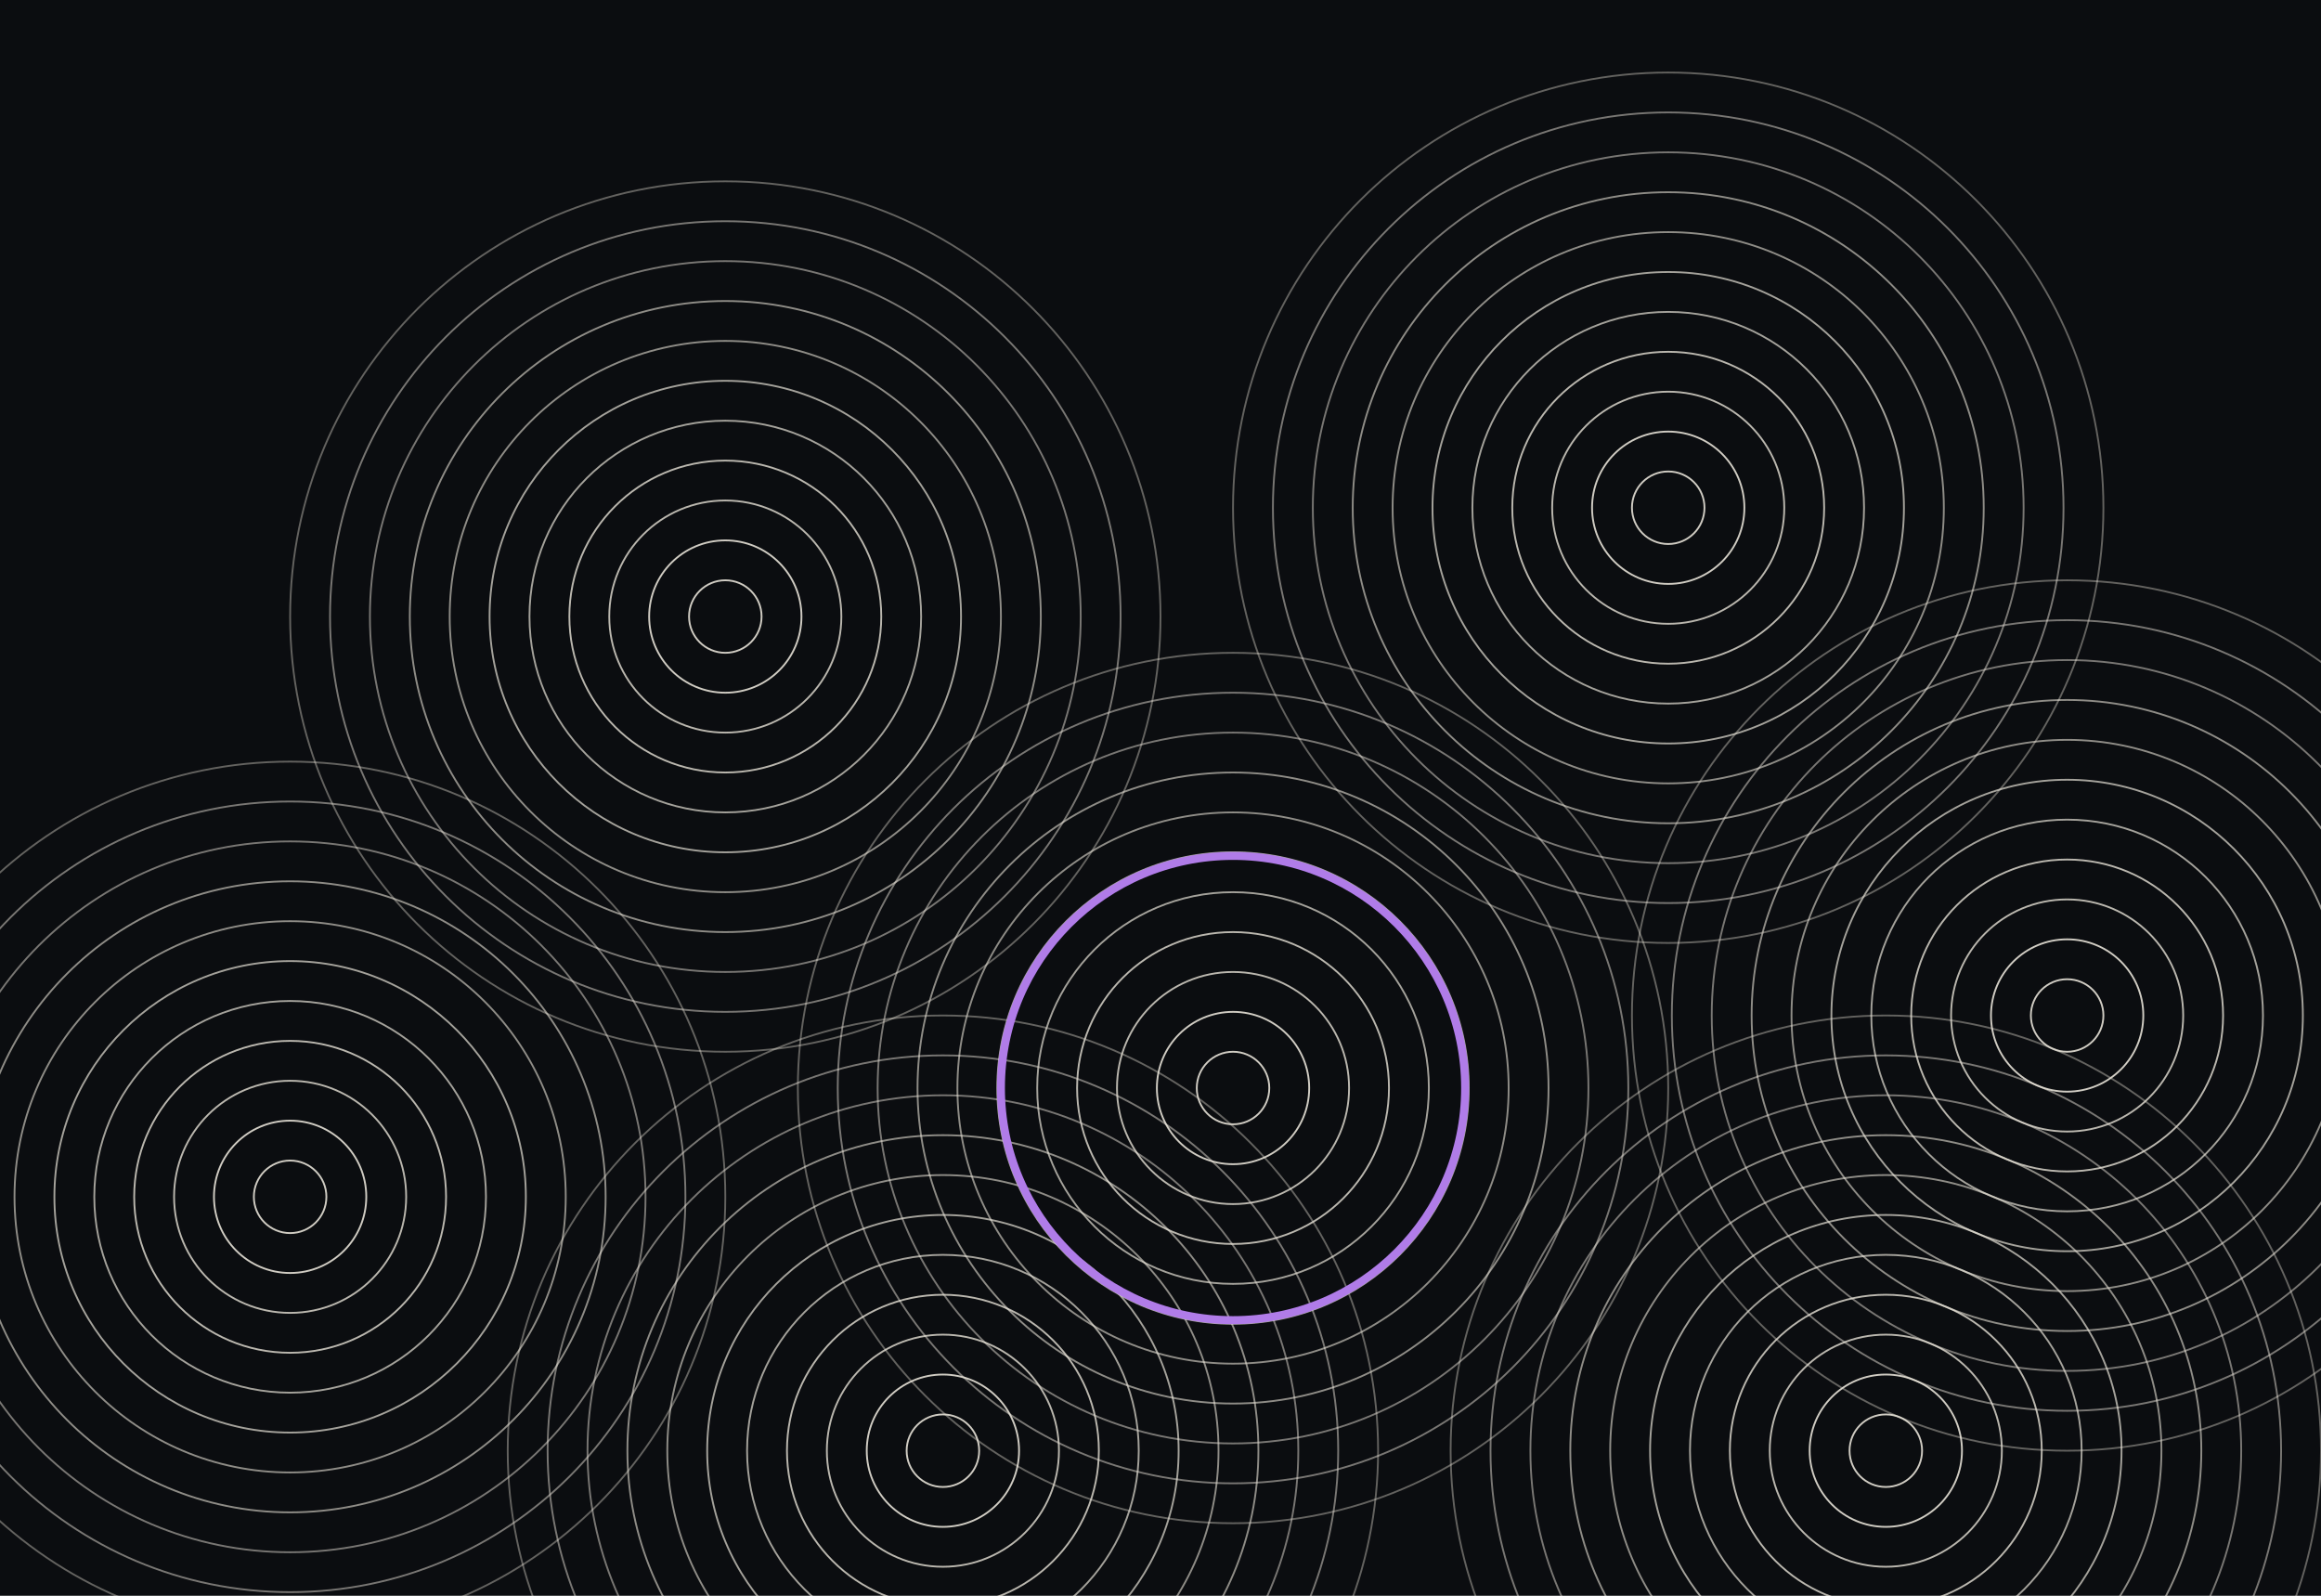
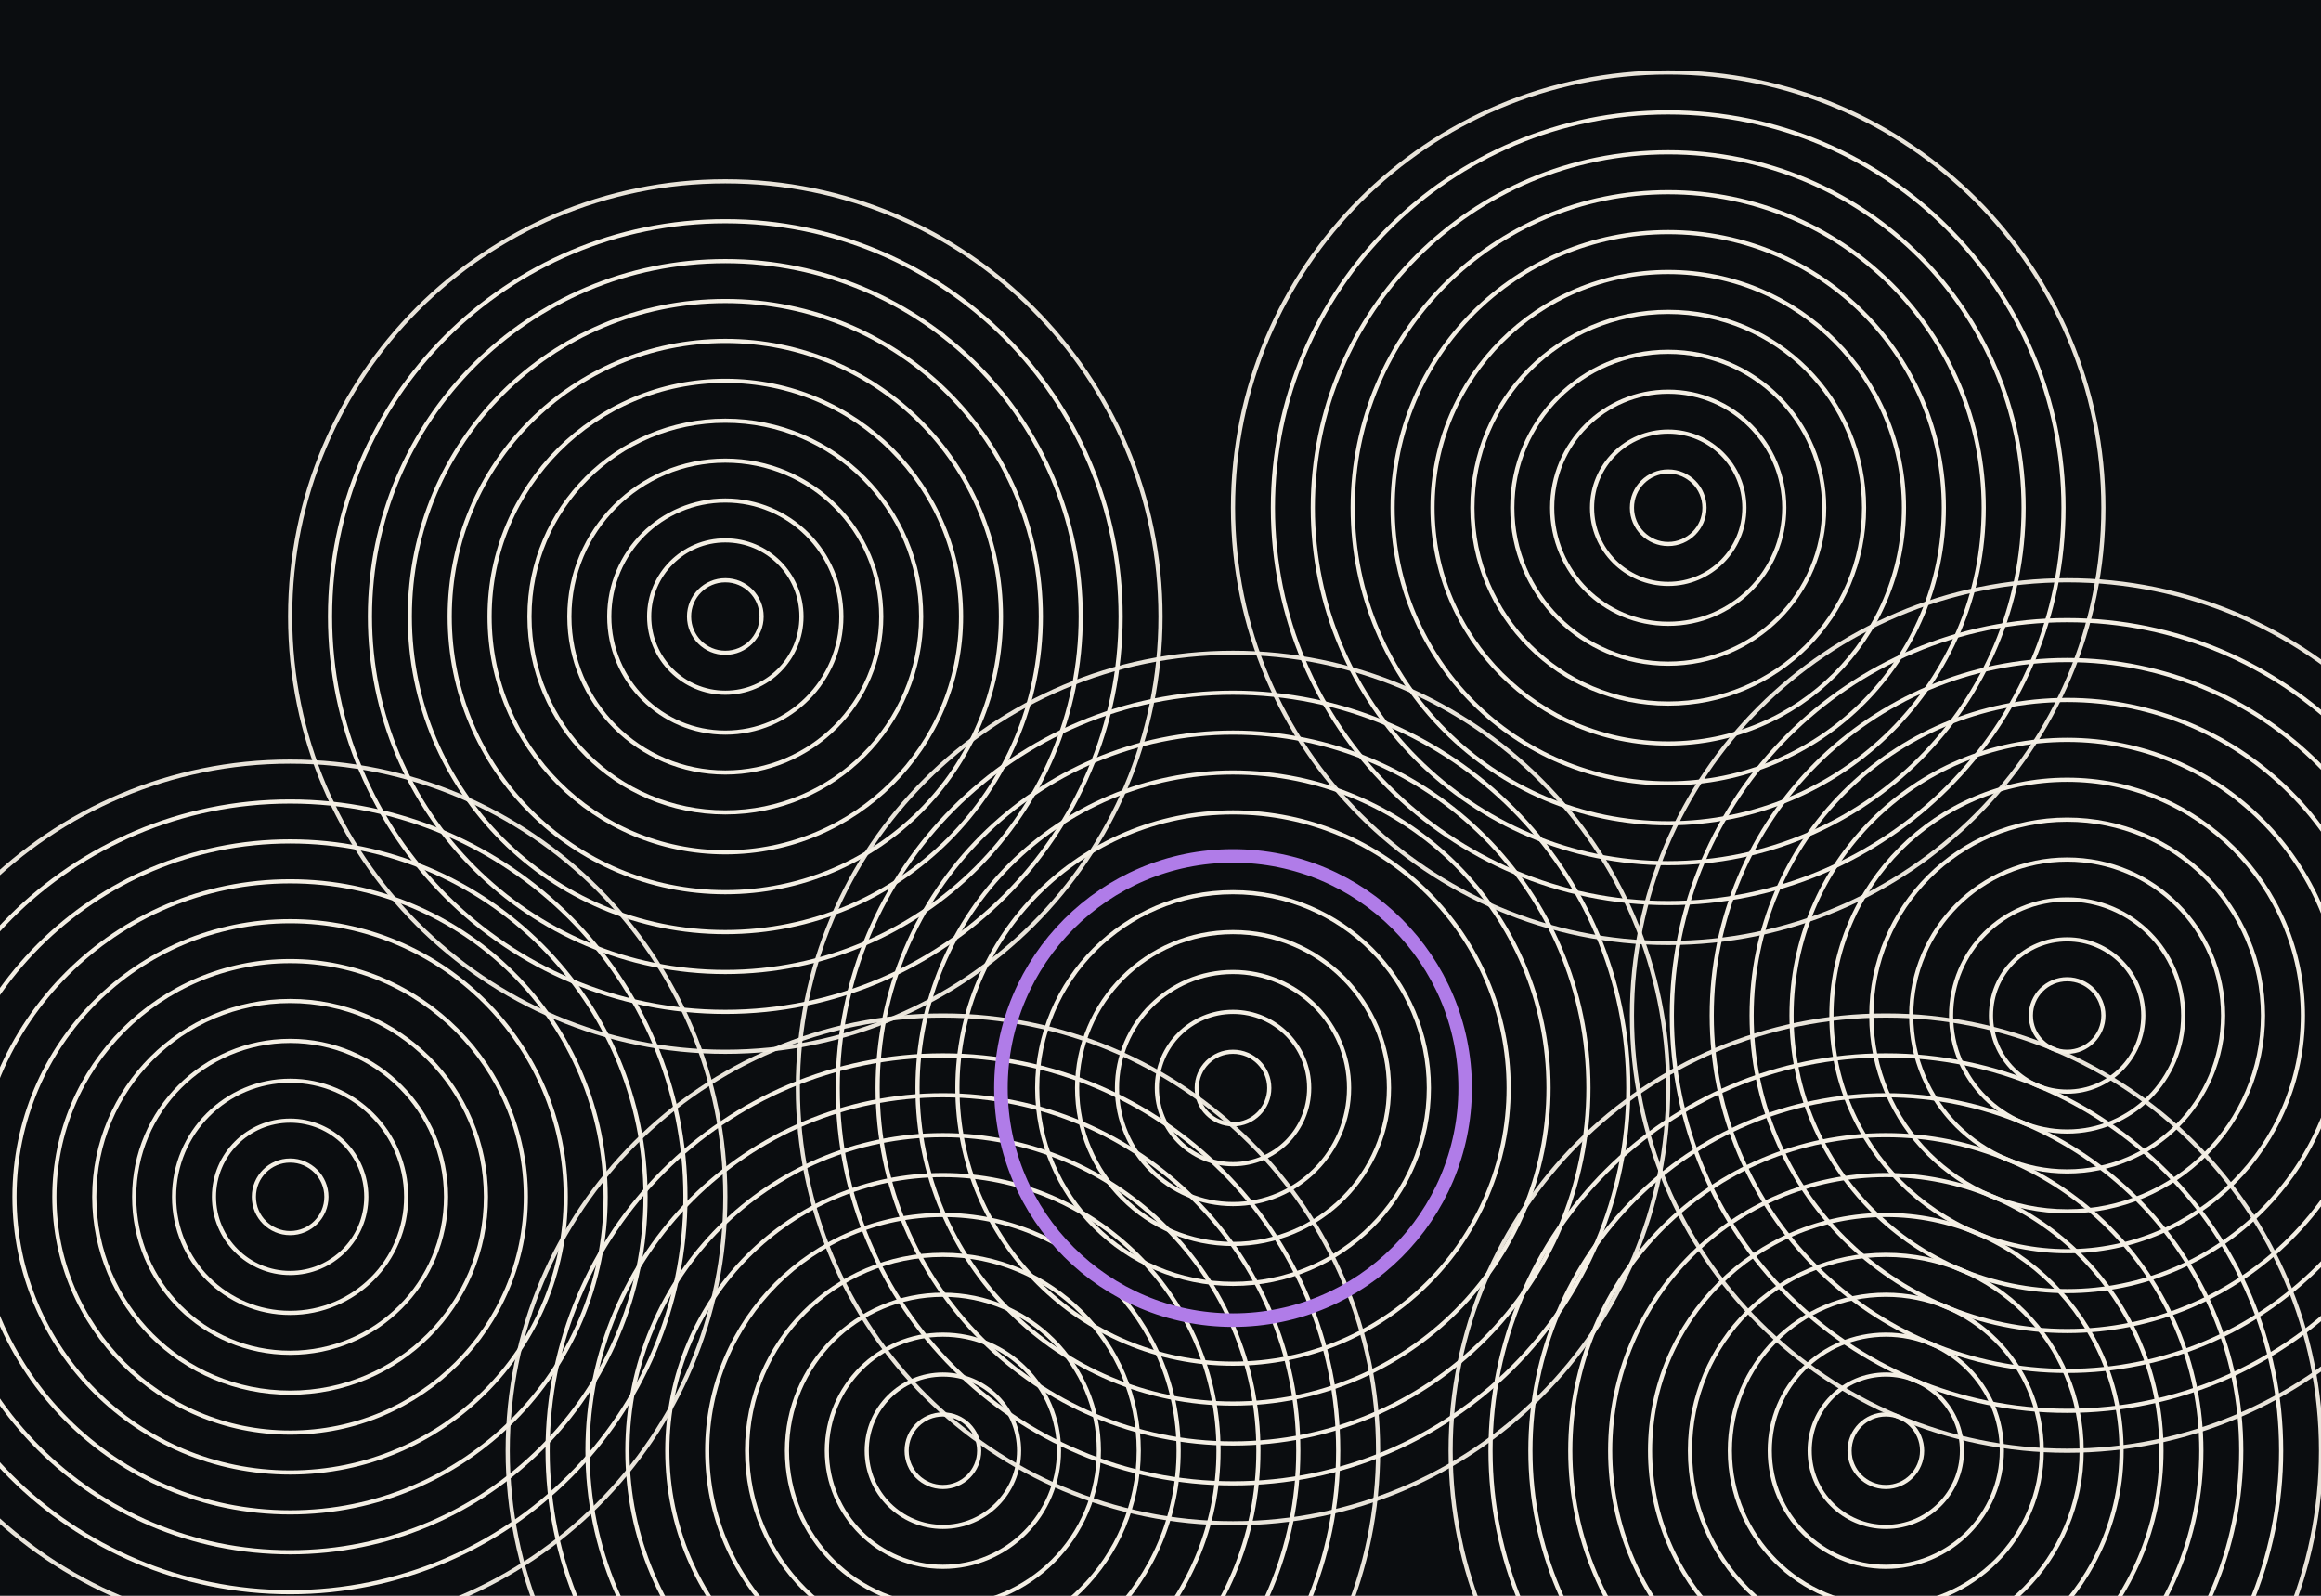
<svg xmlns="http://www.w3.org/2000/svg" width="640" height="440" viewBox="560 0 640 440">
  <rect x="560" y="0" width="640" height="440" fill="#0B0D10" />
  <style>.m3-acc{stroke:#B07CE8} .m3-bg{fill:#0B0D10;stroke:none}</style>
-   <g fill="none" stroke="#E6E1D6" stroke-linecap="round" stroke-linejoin="round">
-     <circle cx="640" cy="330" r="10" stroke-width="0.5" stroke-opacity=".9" />
-     <circle cx="640" cy="330" r="21" stroke-width="0.5" stroke-opacity=".9" />
-     <circle cx="640" cy="330" r="32" stroke-width="0.5" stroke-opacity=".8" />
-     <circle cx="640" cy="330" r="43" stroke-width="0.5" stroke-opacity=".8" />
-     <circle cx="640" cy="330" r="54" stroke-width="0.5" stroke-opacity=".7" />
-     <circle cx="640" cy="330" r="65" stroke-width="0.5" stroke-opacity=".7" />
-     <circle cx="640" cy="330" r="76" stroke-width="0.5" stroke-opacity=".6" />
-     <circle cx="640" cy="330" r="87" stroke-width="0.5" stroke-opacity=".6" />
-     <circle cx="640" cy="330" r="98" stroke-width="0.5" stroke-opacity=".5" />
-     <circle cx="640" cy="330" r="109" stroke-width="0.5" stroke-opacity=".5" />
-     <circle cx="640" cy="330" r="120" stroke-width="0.5" stroke-opacity=".4" />
-     <circle cx="760" cy="170" r="10" stroke-width="0.5" stroke-opacity=".9" />
-     <circle cx="760" cy="170" r="21" stroke-width="0.5" stroke-opacity=".9" />
-     <circle cx="760" cy="170" r="32" stroke-width="0.5" stroke-opacity=".8" />
-     <circle cx="760" cy="170" r="43" stroke-width="0.5" stroke-opacity=".8" />
-     <circle cx="760" cy="170" r="54" stroke-width="0.5" stroke-opacity=".7" />
-     <circle cx="760" cy="170" r="65" stroke-width="0.5" stroke-opacity=".7" />
-     <circle cx="760" cy="170" r="76" stroke-width="0.5" stroke-opacity=".6" />
-     <circle cx="760" cy="170" r="87" stroke-width="0.5" stroke-opacity=".6" />
-     <circle cx="760" cy="170" r="98" stroke-width="0.5" stroke-opacity=".5" />
-     <circle cx="760" cy="170" r="109" stroke-width="0.5" stroke-opacity=".5" />
-     <circle cx="760" cy="170" r="120" stroke-width="0.5" stroke-opacity=".4" />
-     <circle cx="900" cy="300" r="10" stroke-width="0.5" stroke-opacity=".9" />
-     <circle cx="900" cy="300" r="21" stroke-width="0.5" stroke-opacity=".9" />
-     <circle cx="900" cy="300" r="32" stroke-width="0.5" stroke-opacity=".8" />
-     <circle cx="900" cy="300" r="43" stroke-width="0.5" stroke-opacity=".8" />
-     <circle cx="900" cy="300" r="54" stroke-width="0.5" stroke-opacity=".7" />
-     <circle cx="900" cy="300" r="65" stroke-width="0.5" stroke-opacity=".7" />
-     <circle cx="900" cy="300" r="76" stroke-width="0.5" stroke-opacity=".6" />
-     <circle cx="900" cy="300" r="87" stroke-width="0.5" stroke-opacity=".6" />
-     <circle cx="900" cy="300" r="98" stroke-width="0.5" stroke-opacity=".5" />
-     <circle cx="900" cy="300" r="109" stroke-width="0.5" stroke-opacity=".5" />
-     <circle cx="900" cy="300" r="120" stroke-width="0.5" stroke-opacity=".4" />
-     <circle cx="1020" cy="140" r="10" stroke-width="0.5" stroke-opacity=".9" />
-     <circle cx="1020" cy="140" r="21" stroke-width="0.5" stroke-opacity=".9" />
-     <circle cx="1020" cy="140" r="32" stroke-width="0.5" stroke-opacity=".8" />
-     <circle cx="1020" cy="140" r="43" stroke-width="0.5" stroke-opacity=".8" />
-     <circle cx="1020" cy="140" r="54" stroke-width="0.5" stroke-opacity=".7" />
-     <circle cx="1020" cy="140" r="65" stroke-width="0.5" stroke-opacity=".7" />
-     <circle cx="1020" cy="140" r="76" stroke-width="0.5" stroke-opacity=".6" />
-     <circle cx="1020" cy="140" r="87" stroke-width="0.5" stroke-opacity=".6" />
-     <circle cx="1020" cy="140" r="98" stroke-width="0.5" stroke-opacity=".5" />
-     <circle cx="1020" cy="140" r="109" stroke-width="0.5" stroke-opacity=".5" />
-     <circle cx="1020" cy="140" r="120" stroke-width="0.5" stroke-opacity=".4" />
-     <circle cx="1130" cy="280" r="10" stroke-width="0.5" stroke-opacity=".9" />
-     <circle cx="1130" cy="280" r="21" stroke-width="0.5" stroke-opacity=".9" />
-     <circle cx="1130" cy="280" r="32" stroke-width="0.5" stroke-opacity=".8" />
-     <circle cx="1130" cy="280" r="43" stroke-width="0.5" stroke-opacity=".8" />
-     <circle cx="1130" cy="280" r="54" stroke-width="0.5" stroke-opacity=".7" />
-     <circle cx="1130" cy="280" r="65" stroke-width="0.5" stroke-opacity=".7" />
-     <circle cx="1130" cy="280" r="76" stroke-width="0.5" stroke-opacity=".6" />
-     <circle cx="1130" cy="280" r="87" stroke-width="0.5" stroke-opacity=".6" />
-     <circle cx="1130" cy="280" r="98" stroke-width="0.5" stroke-opacity=".5" />
-     <circle cx="1130" cy="280" r="109" stroke-width="0.5" stroke-opacity=".5" />
-     <circle cx="1130" cy="280" r="120" stroke-width="0.5" stroke-opacity=".4" />
-     <circle cx="820" cy="400" r="10" stroke-width="0.5" stroke-opacity=".9" />
-     <circle cx="820" cy="400" r="21" stroke-width="0.5" stroke-opacity=".9" />
-     <circle cx="820" cy="400" r="32" stroke-width="0.5" stroke-opacity=".8" />
-     <circle cx="820" cy="400" r="43" stroke-width="0.5" stroke-opacity=".8" />
-     <circle cx="820" cy="400" r="54" stroke-width="0.5" stroke-opacity=".7" />
-     <circle cx="820" cy="400" r="65" stroke-width="0.5" stroke-opacity=".7" />
-     <circle cx="820" cy="400" r="76" stroke-width="0.5" stroke-opacity=".6" />
-     <circle cx="820" cy="400" r="87" stroke-width="0.5" stroke-opacity=".6" />
-     <circle cx="820" cy="400" r="98" stroke-width="0.5" stroke-opacity=".5" />
-     <circle cx="820" cy="400" r="109" stroke-width="0.5" stroke-opacity=".5" />
-     <circle cx="820" cy="400" r="120" stroke-width="0.5" stroke-opacity=".4" />
-     <circle cx="1080" cy="400" r="10" stroke-width="0.5" stroke-opacity=".9" />
-     <circle cx="1080" cy="400" r="21" stroke-width="0.5" stroke-opacity=".9" />
-     <circle cx="1080" cy="400" r="32" stroke-width="0.5" stroke-opacity=".8" />
-     <circle cx="1080" cy="400" r="43" stroke-width="0.5" stroke-opacity=".8" />
-     <circle cx="1080" cy="400" r="54" stroke-width="0.5" stroke-opacity=".7" />
-     <circle cx="1080" cy="400" r="65" stroke-width="0.5" stroke-opacity=".7" />
-     <circle cx="1080" cy="400" r="76" stroke-width="0.5" stroke-opacity=".6" />
-     <circle cx="1080" cy="400" r="87" stroke-width="0.5" stroke-opacity=".6" />
-     <circle cx="1080" cy="400" r="98" stroke-width="0.5" stroke-opacity=".5" />
-     <circle cx="1080" cy="400" r="109" stroke-width="0.5" stroke-opacity=".5" />
-     <circle cx="1080" cy="400" r="120" stroke-width="0.5" stroke-opacity=".4" />
-     <circle cx="640" cy="330" r="5" class="m3-bg" stroke-width="1.4" />
-     <circle cx="760" cy="170" r="5" class="m3-bg" stroke-width="1.4" />
-     <circle cx="900" cy="300" r="5" class="m3-bg" stroke-width="1.4" />
-     <circle cx="1020" cy="140" r="5" class="m3-bg" stroke-width="1.4" />
-     <circle cx="1130" cy="280" r="5" class="m3-bg" stroke-width="1.4" />
-     <circle cx="820" cy="400" r="5" class="m3-bg" stroke-width="1.4" />
-     <circle cx="1080" cy="400" r="5" class="m3-bg" stroke-width="1.4" />
-     <circle cx="900" cy="300" r="64" class="m3-acc" stroke-width="2.2" />
+   <g fill="none" stroke="#F4EFE4" stroke-linecap="round" stroke-linejoin="round">
+     <circle cx="640" cy="330" r="10" stroke-width="1.15" stroke-opacity="1.00" />
+     <circle cx="640" cy="330" r="21" stroke-width="1.15" stroke-opacity="1.00" />
+     <circle cx="640" cy="330" r="32" stroke-width="1.15" stroke-opacity="1.00" />
+     <circle cx="640" cy="330" r="43" stroke-width="1.15" stroke-opacity="1.00" />
+     <circle cx="640" cy="330" r="54" stroke-width="1.15" stroke-opacity="1.00" />
+     <circle cx="640" cy="330" r="65" stroke-width="1.15" stroke-opacity="1.00" />
+     <circle cx="640" cy="330" r="76" stroke-width="1.15" stroke-opacity="1.00" />
+     <circle cx="640" cy="330" r="87" stroke-width="1.15" stroke-opacity="1.00" />
+     <circle cx="640" cy="330" r="98" stroke-width="1.15" stroke-opacity="1.00" />
+     <circle cx="640" cy="330" r="109" stroke-width="1.15" stroke-opacity="1.00" />
+     <circle cx="640" cy="330" r="120" stroke-width="1.15" stroke-opacity="0.95" />
+     <circle cx="760" cy="170" r="10" stroke-width="1.15" stroke-opacity="1.00" />
+     <circle cx="760" cy="170" r="21" stroke-width="1.15" stroke-opacity="1.00" />
+     <circle cx="760" cy="170" r="32" stroke-width="1.15" stroke-opacity="1.00" />
+     <circle cx="760" cy="170" r="43" stroke-width="1.15" stroke-opacity="1.00" />
+     <circle cx="760" cy="170" r="54" stroke-width="1.15" stroke-opacity="1.00" />
+     <circle cx="760" cy="170" r="65" stroke-width="1.15" stroke-opacity="1.00" />
+     <circle cx="760" cy="170" r="76" stroke-width="1.15" stroke-opacity="1.00" />
+     <circle cx="760" cy="170" r="87" stroke-width="1.15" stroke-opacity="1.00" />
+     <circle cx="760" cy="170" r="98" stroke-width="1.15" stroke-opacity="1.00" />
+     <circle cx="760" cy="170" r="109" stroke-width="1.15" stroke-opacity="1.00" />
+     <circle cx="760" cy="170" r="120" stroke-width="1.15" stroke-opacity="0.95" />
+     <circle cx="900" cy="300" r="10" stroke-width="1.15" stroke-opacity="1.00" />
+     <circle cx="900" cy="300" r="21" stroke-width="1.15" stroke-opacity="1.00" />
+     <circle cx="900" cy="300" r="32" stroke-width="1.15" stroke-opacity="1.00" />
+     <circle cx="900" cy="300" r="43" stroke-width="1.15" stroke-opacity="1.00" />
+     <circle cx="900" cy="300" r="54" stroke-width="1.15" stroke-opacity="1.00" />
+     <circle cx="900" cy="300" r="65" stroke-width="1.15" stroke-opacity="1.00" />
+     <circle cx="900" cy="300" r="76" stroke-width="1.15" stroke-opacity="1.00" />
+     <circle cx="900" cy="300" r="87" stroke-width="1.15" stroke-opacity="1.00" />
+     <circle cx="900" cy="300" r="98" stroke-width="1.15" stroke-opacity="1.00" />
+     <circle cx="900" cy="300" r="109" stroke-width="1.15" stroke-opacity="1.00" />
+     <circle cx="900" cy="300" r="120" stroke-width="1.15" stroke-opacity="0.95" />
+     <circle cx="1020" cy="140" r="10" stroke-width="1.15" stroke-opacity="1.00" />
+     <circle cx="1020" cy="140" r="21" stroke-width="1.15" stroke-opacity="1.00" />
+     <circle cx="1020" cy="140" r="32" stroke-width="1.15" stroke-opacity="1.00" />
+     <circle cx="1020" cy="140" r="43" stroke-width="1.15" stroke-opacity="1.00" />
+     <circle cx="1020" cy="140" r="54" stroke-width="1.15" stroke-opacity="1.00" />
+     <circle cx="1020" cy="140" r="65" stroke-width="1.15" stroke-opacity="1.00" />
+     <circle cx="1020" cy="140" r="76" stroke-width="1.15" stroke-opacity="1.00" />
+     <circle cx="1020" cy="140" r="87" stroke-width="1.15" stroke-opacity="1.00" />
+     <circle cx="1020" cy="140" r="98" stroke-width="1.15" stroke-opacity="1.00" />
+     <circle cx="1020" cy="140" r="109" stroke-width="1.15" stroke-opacity="1.00" />
+     <circle cx="1020" cy="140" r="120" stroke-width="1.15" stroke-opacity="0.95" />
+     <circle cx="1130" cy="280" r="10" stroke-width="1.15" stroke-opacity="1.00" />
+     <circle cx="1130" cy="280" r="21" stroke-width="1.15" stroke-opacity="1.00" />
+     <circle cx="1130" cy="280" r="32" stroke-width="1.15" stroke-opacity="1.00" />
+     <circle cx="1130" cy="280" r="43" stroke-width="1.15" stroke-opacity="1.00" />
+     <circle cx="1130" cy="280" r="54" stroke-width="1.15" stroke-opacity="1.00" />
+     <circle cx="1130" cy="280" r="65" stroke-width="1.15" stroke-opacity="1.00" />
+     <circle cx="1130" cy="280" r="76" stroke-width="1.15" stroke-opacity="1.00" />
+     <circle cx="1130" cy="280" r="87" stroke-width="1.15" stroke-opacity="1.00" />
+     <circle cx="1130" cy="280" r="98" stroke-width="1.15" stroke-opacity="1.00" />
+     <circle cx="1130" cy="280" r="109" stroke-width="1.15" stroke-opacity="1.00" />
+     <circle cx="1130" cy="280" r="120" stroke-width="1.15" stroke-opacity="0.95" />
+     <circle cx="820" cy="400" r="10" stroke-width="1.15" stroke-opacity="1.00" />
+     <circle cx="820" cy="400" r="21" stroke-width="1.15" stroke-opacity="1.00" />
+     <circle cx="820" cy="400" r="32" stroke-width="1.15" stroke-opacity="1.00" />
+     <circle cx="820" cy="400" r="43" stroke-width="1.15" stroke-opacity="1.00" />
+     <circle cx="820" cy="400" r="54" stroke-width="1.15" stroke-opacity="1.00" />
+     <circle cx="820" cy="400" r="65" stroke-width="1.15" stroke-opacity="1.00" />
+     <circle cx="820" cy="400" r="76" stroke-width="1.15" stroke-opacity="1.00" />
+     <circle cx="820" cy="400" r="87" stroke-width="1.15" stroke-opacity="1.00" />
+     <circle cx="820" cy="400" r="98" stroke-width="1.15" stroke-opacity="1.00" />
+     <circle cx="820" cy="400" r="109" stroke-width="1.15" stroke-opacity="1.00" />
+     <circle cx="820" cy="400" r="120" stroke-width="1.15" stroke-opacity="0.95" />
+     <circle cx="1080" cy="400" r="10" stroke-width="1.15" stroke-opacity="1.00" />
+     <circle cx="1080" cy="400" r="21" stroke-width="1.15" stroke-opacity="1.00" />
+     <circle cx="1080" cy="400" r="32" stroke-width="1.15" stroke-opacity="1.00" />
+     <circle cx="1080" cy="400" r="43" stroke-width="1.15" stroke-opacity="1.00" />
+     <circle cx="1080" cy="400" r="54" stroke-width="1.15" stroke-opacity="1.00" />
+     <circle cx="1080" cy="400" r="65" stroke-width="1.15" stroke-opacity="1.00" />
+     <circle cx="1080" cy="400" r="76" stroke-width="1.15" stroke-opacity="1.00" />
+     <circle cx="1080" cy="400" r="87" stroke-width="1.15" stroke-opacity="1.00" />
+     <circle cx="1080" cy="400" r="98" stroke-width="1.15" stroke-opacity="1.00" />
+     <circle cx="1080" cy="400" r="109" stroke-width="1.15" stroke-opacity="1.00" />
+     <circle cx="1080" cy="400" r="120" stroke-width="1.15" stroke-opacity="0.95" />
+     <circle cx="640" cy="330" r="5" class="m3-bg" stroke-width="2.38" />
+     <circle cx="760" cy="170" r="5" class="m3-bg" stroke-width="2.38" />
+     <circle cx="900" cy="300" r="5" class="m3-bg" stroke-width="2.38" />
+     <circle cx="1020" cy="140" r="5" class="m3-bg" stroke-width="2.38" />
+     <circle cx="1130" cy="280" r="5" class="m3-bg" stroke-width="2.38" />
+     <circle cx="820" cy="400" r="5" class="m3-bg" stroke-width="2.38" />
+     <circle cx="1080" cy="400" r="5" class="m3-bg" stroke-width="2.38" />
+     <circle cx="900" cy="300" r="64" class="m3-acc" stroke-width="3.74" />
  </g>
</svg>
